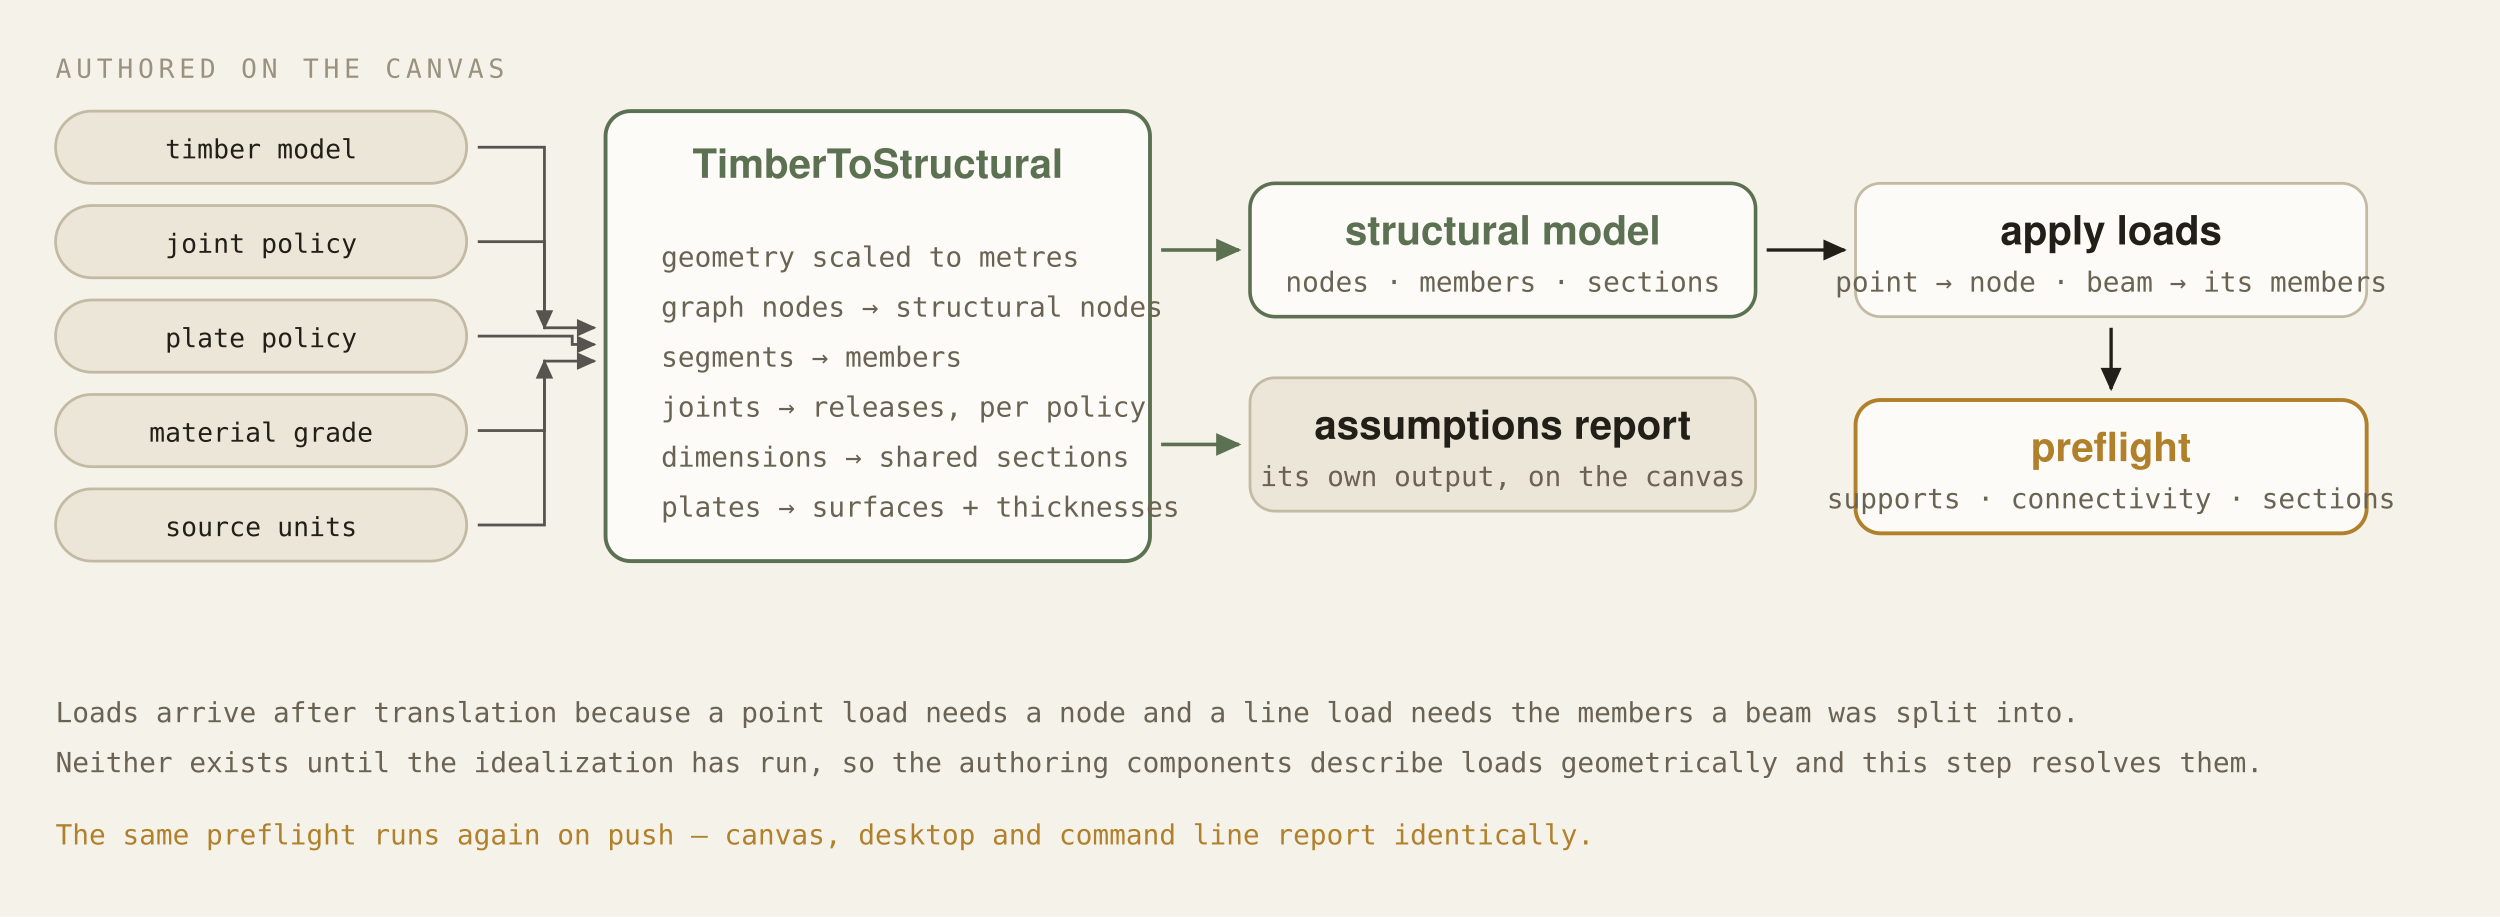
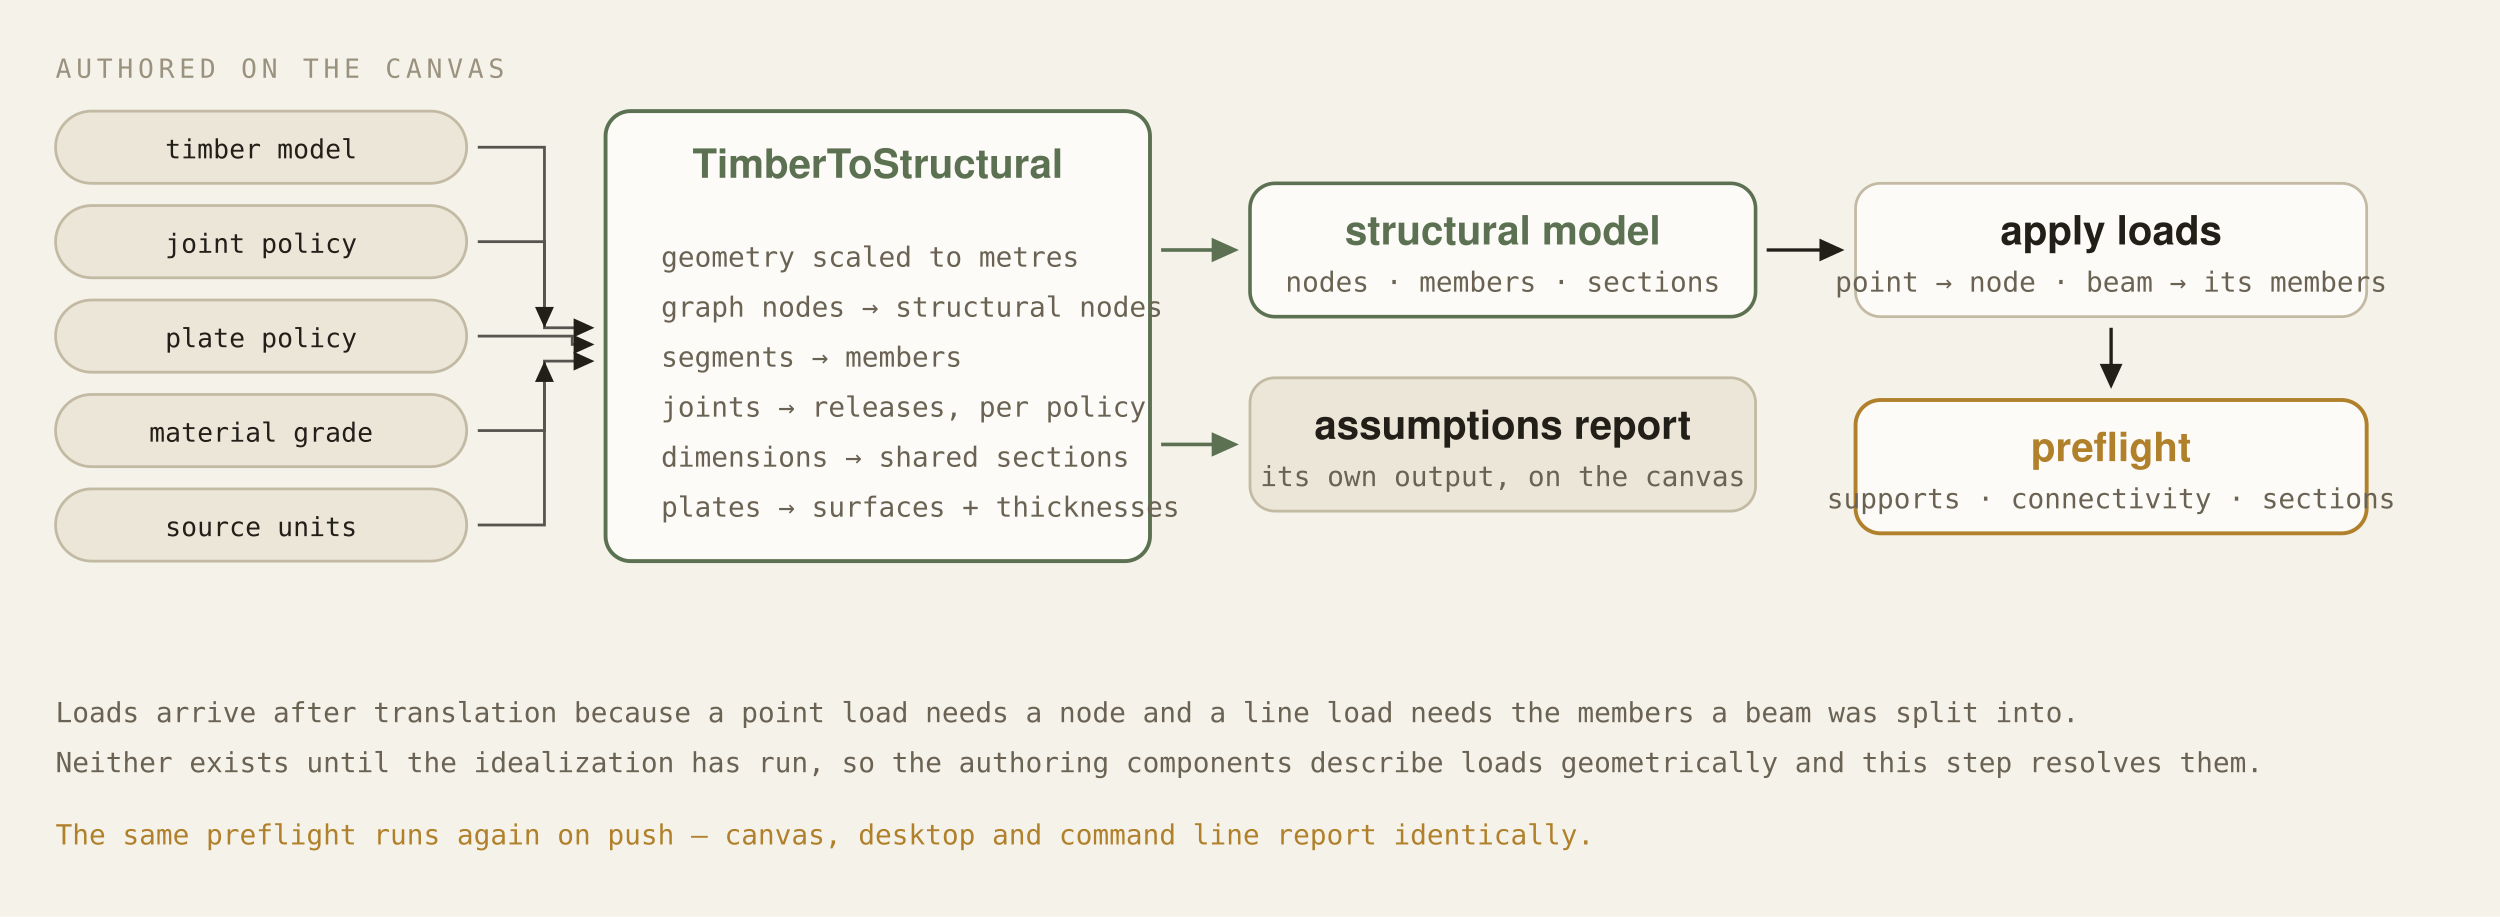
<svg xmlns="http://www.w3.org/2000/svg" viewBox="0 0 900 330" role="img" aria-label="Translation pipeline. A timber model and four authored policy inputs enter the translator, which emits the neutral model and an assumptions report. Loads are applied afterwards, then preflight runs before anything is pushed." fill="#221f19">
-   <defs>
-     <marker id="m2" viewBox="0 0 10 9" refX="9" refY="4.5" markerWidth="7" markerHeight="6.5" orient="auto">
-       <path d="M0,0 L10,4.5 L0,9 Z" fill="#221f19" />
-     </marker>
-     <marker id="m2s" viewBox="0 0 10 9" refX="9" refY="4.5" markerWidth="7" markerHeight="6.5" orient="auto">
-       <path d="M0,0 L10,4.5 L0,9 Z" fill="#5c7152" />
-     </marker>
-   </defs>
  <rect x="0" y="0" width="900" height="330" fill="#f5f2ea" />
  <text font-family="IBM Plex Mono, Menlo, monospace" font-size="9.5" letter-spacing="1.7" fill="#9a927e" x="20" y="28">AUTHORED ON THE CANVAS</text>
  <g>
    <rect x="20" y="40" width="148" height="26" rx="13" fill="#ece6d9" stroke="#c3baa4" stroke-width="1" />
    <text font-family="IBM Plex Mono, Menlo, monospace" font-size="9.5" letter-spacing=".04" x="94" y="57" text-anchor="middle">timber model</text>
    <rect x="20" y="74" width="148" height="26" rx="13" fill="#ece6d9" stroke="#c3baa4" stroke-width="1" />
    <text font-family="IBM Plex Mono, Menlo, monospace" font-size="9.5" letter-spacing=".04" x="94" y="91" text-anchor="middle">joint policy</text>
    <rect x="20" y="108" width="148" height="26" rx="13" fill="#ece6d9" stroke="#c3baa4" stroke-width="1" />
    <text font-family="IBM Plex Mono, Menlo, monospace" font-size="9.5" letter-spacing=".04" x="94" y="125" text-anchor="middle">plate policy</text>
    <rect x="20" y="142" width="148" height="26" rx="13" fill="#ece6d9" stroke="#c3baa4" stroke-width="1" />
    <text font-family="IBM Plex Mono, Menlo, monospace" font-size="9.5" letter-spacing=".04" x="94" y="159" text-anchor="middle">material grade</text>
    <rect x="20" y="176" width="148" height="26" rx="13" fill="#ece6d9" stroke="#c3baa4" stroke-width="1" />
    <text font-family="IBM Plex Mono, Menlo, monospace" font-size="9.5" letter-spacing=".04" x="94" y="193" text-anchor="middle">source units</text>
  </g>
-   <g stroke="#221f19" stroke-width="1" fill="none" marker-end="url(#m2)" opacity=".75">
-     <path d="M172 53 L196 53 L196 118 L214 118" />
-     <path d="M172 87 L196 87 L196 118" />
-     <path d="M172 121 L206 121 L206 124 L214 124" />
-     <path d="M172 155 L196 155 L196 130 L214 130" />
-     <path d="M172 189 L196 189 L196 130" />
+   <g stroke="#221f19" stroke-width="1" fill="none" opacity=".75">
+     <path d="M172.0 53.0 L196.0 53.0 L196.0 118.0 L207.2 118.0" />
+     <path d="M172.0 87.0 L196.0 87.0 L196.0 111.2" />
+     <path d="M172.0 121.0 L206.0 121.0 L206.0 124.0 L207.2 124.0" />
+     <path d="M172.0 155.0 L196.0 155.0 L196.0 130.0 L207.2 130.0" />
+     <path d="M172.0 189.0 L196.0 189.0 L196.0 136.8" />
  </g>
+   <polygon points="214.0,118.0 206.5,121.4 206.5,114.6" fill="#221f19" stroke="none" />
+   <polygon points="196.0,118.0 192.6,110.5 199.4,110.5" fill="#221f19" stroke="none" />
+   <polygon points="214.0,124.0 206.5,127.4 206.5,120.6" fill="#221f19" stroke="none" />
+   <polygon points="214.0,130.0 206.5,133.4 206.5,126.6" fill="#221f19" stroke="none" />
+   <polygon points="196.0,130.0 199.4,137.5 192.6,137.5" fill="#221f19" stroke="none" />
  <rect x="218" y="40" width="196" height="162" rx="9" fill="#fdfbf7" stroke="#5c7152" stroke-width="1.4" />
  <text font-family="Public Sans, Helvetica, Arial, sans-serif" font-size="14.5" font-weight="700" x="316" y="64" text-anchor="middle" fill="#5c7152">TimberToStructural</text>
  <line stroke="#d5cdba" />
  <g font-family="IBM Plex Mono, Menlo, monospace" font-size="10" fill="#6a6354">
    <text x="238" y="96">geometry scaled to metres</text>
    <text x="238" y="114">graph nodes → structural nodes</text>
    <text x="238" y="132">segments → members</text>
    <text x="238" y="150">joints → releases, per policy</text>
    <text x="238" y="168">dimensions → shared sections</text>
    <text x="238" y="186">plates → surfaces + thicknesses</text>
  </g>
-   <g stroke="#5c7152" stroke-width="1.3" fill="none" marker-end="url(#m2s)">
-     <path d="M418 90 L446 90" />
-     <path d="M418 160 L446 160" />
+   <g stroke="#5c7152" stroke-width="1.3" fill="none">
+     <path d="M418.0 90.0 L437.2 90.0" />
+     <path d="M418.0 160.0 L437.2 160.0" />
  </g>
+   <polygon points="446.0,90.0 436.2,94.4 436.2,85.6" fill="#5c7152" stroke="none" />
+   <polygon points="446.0,160.0 436.2,164.4 436.2,155.6" fill="#5c7152" stroke="none" />
  <rect x="450" y="66" width="182" height="48" rx="9" fill="#fdfbf7" stroke="#5c7152" stroke-width="1.3" />
  <text font-family="Public Sans, Helvetica, Arial, sans-serif" font-size="14.5" font-weight="700" x="541" y="88" text-anchor="middle" fill="#5c7152">structural model</text>
  <text font-family="IBM Plex Mono, Menlo, monospace" font-size="10" fill="#6a6354" x="541" y="105" text-anchor="middle">nodes · members · sections</text>
  <rect x="450" y="136" width="182" height="48" rx="9" fill="#ece6d9" stroke="#c3baa4" stroke-width="1" />
  <text font-family="Public Sans, Helvetica, Arial, sans-serif" font-size="14.5" font-weight="700" x="541" y="158" text-anchor="middle">assumptions report</text>
  <text font-family="IBM Plex Mono, Menlo, monospace" font-size="10" fill="#6a6354" x="541" y="175" text-anchor="middle">its own output, on the canvas</text>
-   <g stroke="#221f19" stroke-width="1.2" fill="none" marker-end="url(#m2)">
-     <path d="M636 90 L664 90" />
-     <path d="M760 118 L760 140" />
+   <g stroke="#221f19" stroke-width="1.2" fill="none">
+     <path d="M636.0 90.0 L655.9 90.0" />
+     <path d="M760.0 118.0 L760.0 131.9" />
  </g>
+   <polygon points="664.0,90.0 655.0,94.1 655.0,85.9" fill="#221f19" stroke="none" />
+   <polygon points="760.0,140.0 755.9,131.0 764.1,131.0" fill="#221f19" stroke="none" />
  <rect x="668" y="66" width="184" height="48" rx="9" fill="#fdfbf7" stroke="#c3baa4" stroke-width="1" />
  <text font-family="Public Sans, Helvetica, Arial, sans-serif" font-size="14.5" font-weight="700" x="760" y="88" text-anchor="middle">apply loads</text>
  <text font-family="IBM Plex Mono, Menlo, monospace" font-size="10" fill="#6a6354" x="760" y="105" text-anchor="middle">point → node · beam → its members</text>
  <rect x="668" y="144" width="184" height="48" rx="9" fill="#fdfbf7" stroke="#b0802a" stroke-width="1.4" />
  <text font-family="Public Sans, Helvetica, Arial, sans-serif" font-size="14.5" font-weight="700" x="760" y="166" text-anchor="middle" fill="#b0802a">preflight</text>
  <text font-family="IBM Plex Mono, Menlo, monospace" font-size="10" fill="#6a6354" x="760" y="183" text-anchor="middle">supports · connectivity · sections</text>
  <line stroke="#d5cdba" />
  <g font-family="IBM Plex Mono, Menlo, monospace" font-size="10" fill="#6a6354">
    <text x="20" y="260">Loads arrive after translation because a point load needs a node and a line load needs the members a beam was split into.</text>
    <text x="20" y="278">Neither exists until the idealization has run, so the authoring components describe loads geometrically and this step resolves them.</text>
    <text x="20" y="304" fill="#b0802a">The same preflight runs again on push — canvas, desktop and command line report identically.</text>
  </g>
</svg>
